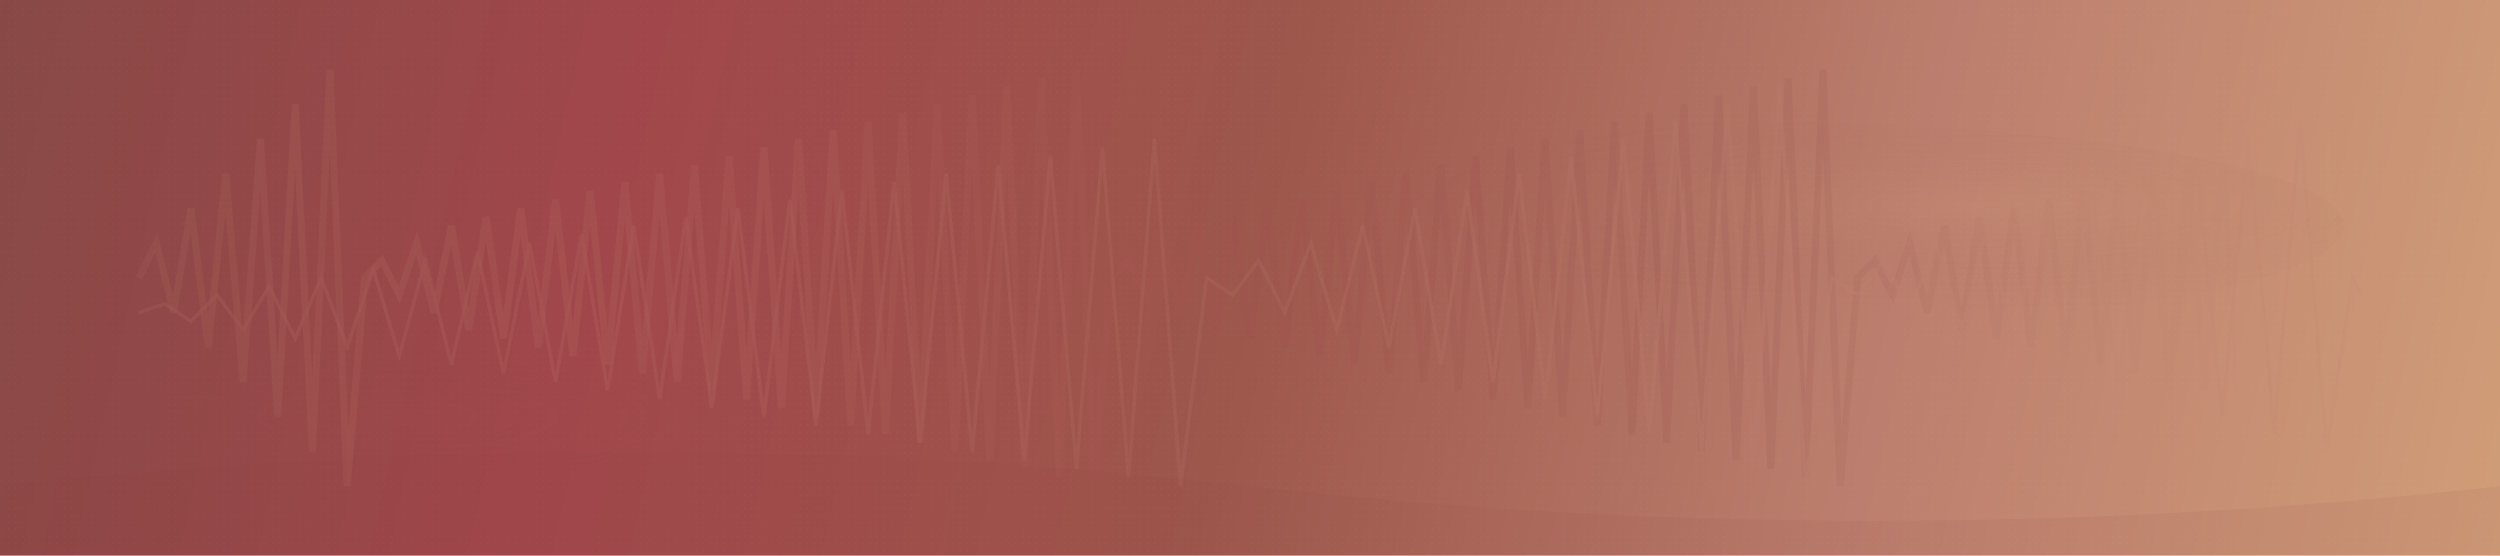
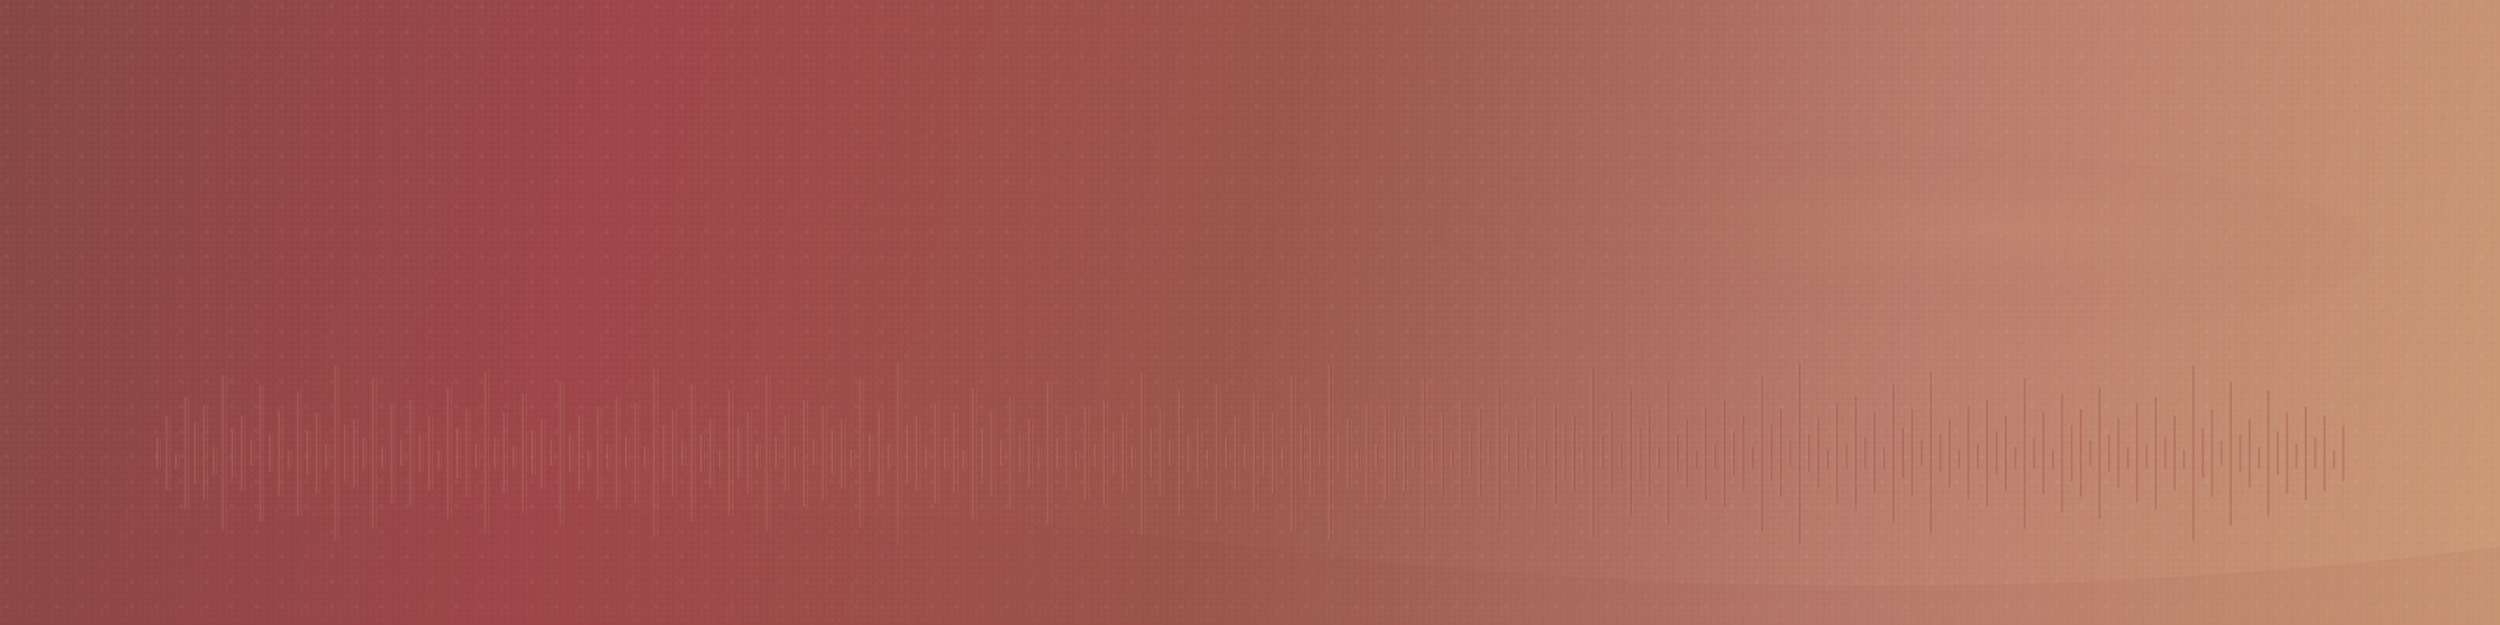
- <svg xmlns="http://www.w3.org/2000/svg" width="1440" height="320" viewBox="0 0 1440 320" fill="none">
+ <svg xmlns="http://www.w3.org/2000/svg" width="800" height="200" viewBox="0 0 800 200" fill="none">
  <defs>
-     <linearGradient id="bgGrad" x1="0" y1="0" x2="1440" y2="320" gradientUnits="userSpaceOnUse">
+     <linearGradient id="bgGrad" x1="0" y1="0" x2="800" y2="200" gradientUnits="userSpaceOnUse">
      <stop stop-color="#8b4a47" />
      <stop offset="0.25" stop-color="#a4484c" />
      <stop offset="0.5" stop-color="#a0594d" />
      <stop offset="0.75" stop-color="#c08170" />
      <stop offset="1" stop-color="#d4a07a" />
    </linearGradient>
-     <pattern id="texture" patternUnits="userSpaceOnUse" width="4" height="4">
-       <rect width="4" height="4" fill="#000" fill-opacity="0.02" />
-       <circle cx="1" cy="1" r="0.5" fill="#fff" fill-opacity="0.03" />
-       <circle cx="3" cy="3" r="0.3" fill="#000" fill-opacity="0.01" />
+     <pattern id="texture" patternUnits="userSpaceOnUse" width="8" height="8">
+       <rect width="8" height="8" fill="#000" fill-opacity="0.03" />
+       <circle cx="2" cy="2" r="0.8" fill="#fff" fill-opacity="0.04" />
+       <circle cx="6" cy="6" r="0.6" fill="#000" fill-opacity="0.02" />
+       <circle cx="1" cy="5" r="0.4" fill="#fff" fill-opacity="0.025" />
+       <circle cx="7" cy="1" r="0.3" fill="#000" fill-opacity="0.015" />
+       <rect x="0" y="3" width="1" height="1" fill="#fff" fill-opacity="0.02" />
+       <rect x="4" y="0" width="1" height="1" fill="#000" fill-opacity="0.01" />
+       <rect x="3" y="7" width="1" height="1" fill="#fff" fill-opacity="0.015" />
+     </pattern>
+     <pattern id="noise" patternUnits="userSpaceOnUse" width="2" height="2">
+       <rect width="2" height="2" fill="#000" fill-opacity="0.01" />
+       <rect x="0" y="0" width="1" height="1" fill="#fff" fill-opacity="0.02" />
+       <rect x="1" y="1" width="1" height="1" fill="#000" fill-opacity="0.008" />
    </pattern>
    <radialGradient id="rad1" cx="70%" cy="40%" r="50%" fx="70%" fy="40%">
      <stop offset="0%" stop-color="#d4a07a" stop-opacity="0.15" />
      <stop offset="100%" stop-color="#8b4a47" stop-opacity="0" />
    </radialGradient>
    <radialGradient id="rad2" cx="25%" cy="70%" r="40%" fx="25%" fy="70%">
      <stop offset="0%" stop-color="#a4484c" stop-opacity="0.12" />
      <stop offset="100%" stop-color="#8b4a47" stop-opacity="0" />
    </radialGradient>
    <linearGradient id="waveGrad" x1="0%" y1="0%" x2="100%" y2="0%">
-       <stop offset="0%" stop-color="#d4a07a" stop-opacity="0.3" />
-       <stop offset="25%" stop-color="#c08170" stop-opacity="0.5" />
-       <stop offset="50%" stop-color="#a4484c" stop-opacity="0.7" />
-       <stop offset="75%" stop-color="#8b4a47" stop-opacity="0.5" />
-       <stop offset="100%" stop-color="#d4a07a" stop-opacity="0.3" />
+       <stop offset="0%" stop-color="#d4a07a" stop-opacity="0.4" />
+       <stop offset="25%" stop-color="#c08170" stop-opacity="0.6" />
+       <stop offset="50%" stop-color="#a4484c" stop-opacity="0.8" />
+       <stop offset="75%" stop-color="#8b4a47" stop-opacity="0.6" />
+       <stop offset="100%" stop-color="#d4a07a" stop-opacity="0.4" />
    </linearGradient>
  </defs>
-   <rect width="1440" height="320" fill="url(#bgGrad)" />
-   <rect width="1440" height="320" fill="url(#texture)" />
-   <ellipse cx="1000" cy="130" rx="350" ry="60" fill="url(#rad1)" />
-   <ellipse cx="350" cy="220" rx="250" ry="50" fill="url(#rad2)" />
-   <g opacity="0.25">
-     <path d="M80,160 L90,140 L100,180 L110,120 L120,200 L130,100 L140,220 L150,80 L160,240 L170,60 L180,260 L190,40 L200,280 L210,160 L220,150 L230,170 L240,140 L250,180 L260,130 L270,190 L280,125 L290,195 L300,120 L310,200 L320,115 L330,205 L340,110 L350,210 L360,105 L370,215 L380,100 L390,220 L400,95 L410,225 L420,90 L430,230 L440,85 L450,235 L460,80 L470,240 L480,75 L490,245 L500,70 L510,250 L520,65 L530,255 L540,60 L550,260 L560,55 L570,265 L580,50 L590,270 L600,45 L610,275 L620,40 L630,280 L640,160 L650,150 L660,170 L670,140 L680,180 L690,130 L700,190 L710,125 L720,195 L730,120 L740,200 L750,115 L760,205 L770,110 L780,210 L790,105 L800,215 L810,100 L820,220 L830,95 L840,225 L850,90 L860,230 L870,85 L880,235 L890,80 L900,240 L910,75 L920,245 L930,70 L940,250 L950,65 L960,255 L970,60 L980,260 L990,55 L1000,265 L1010,50 L1020,270 L1030,45 L1040,275 L1050,40 L1060,280 L1070,160 L1080,150 L1090,170 L1100,140 L1110,180 L1120,130 L1130,190 L1140,125 L1150,195 L1160,120 L1170,200 L1180,115 L1190,205 L1200,110 L1210,210 L1220,105 L1230,215 L1240,100 L1250,220 L1260,95 L1270,225 L1280,90 L1290,230 L1300,85 L1310,235 L1320,80 L1330,240 L1340,75 L1350,245 L1360,160" stroke="url(#waveGrad)" stroke-width="4" fill="none" />
-     <path d="M80,180 L95,175 L110,185 L125,170 L140,190 L155,165 L170,195 L185,160 L200,200 L215,155 L230,205 L245,150 L260,210 L275,145 L290,215 L305,140 L320,220 L335,135 L350,225 L365,130 L380,230 L395,125 L410,235 L425,120 L440,240 L455,115 L470,245 L485,110 L500,250 L515,105 L530,255 L545,100 L560,260 L575,95 L590,265 L605,90 L620,270 L635,85 L650,275 L665,80 L680,280 L695,160 L710,170 L725,150 L740,180 L755,140 L770,190 L785,130 L800,200 L815,120 L830,210 L845,110 L860,220 L875,100 L890,230 L905,90 L920,240 L935,80 L950,250 L965,70 L980,260 L995,60 L1010,270 L1025,50 L1040,280 L1055,160 L1070,170 L1085,150 L1100,180 L1115,140 L1130,190 L1145,130 L1160,200 L1175,120 L1190,210 L1205,110 L1220,220 L1235,100 L1250,230 L1265,90 L1280,240 L1295,80 L1310,250 L1325,70 L1340,260 L1355,160 L1360,170" stroke="#c08170" stroke-width="2" fill="none" opacity="0.6" />
+   <rect width="800" height="200" fill="url(#bgGrad)" />
+   <rect width="800" height="200" fill="url(#texture)" />
+   <rect width="800" height="200" fill="url(#noise)" />
+   <ellipse cx="560" cy="80" rx="200" ry="35" fill="url(#rad1)" />
+   <ellipse cx="200" cy="130" rx="140" ry="30" fill="url(#rad2)" />
+   <g opacity="0.45" transform="translate(50, 25)">
+     <g fill="url(#waveGrad)">
+       <rect x="0" y="115" width="1.5" height="10" />
+       <rect x="3" y="108" width="1.5" height="24" />
+       <rect x="6" y="120" width="1.5" height="5" />
+       <rect x="9" y="102" width="1.5" height="36" />
+       <rect x="12" y="110" width="1.5" height="20" />
+       <rect x="15" y="105" width="1.5" height="30" />
+       <rect x="18" y="118" width="1.5" height="9" />
+       <rect x="21" y="95" width="1.5" height="50" />
+       <rect x="24" y="112" width="1.5" height="16" />
+       <rect x="27" y="108" width="1.5" height="24" />
+       <rect x="30" y="116" width="1.5" height="8" />
+       <rect x="33" y="98" width="1.5" height="44" />
+       <rect x="36" y="114" width="1.5" height="12" />
+       <rect x="39" y="106" width="1.5" height="28" />
+       <rect x="42" y="119" width="1.5" height="6" />
+       <rect x="45" y="100" width="1.5" height="40" />
+       <rect x="48" y="113" width="1.5" height="14" />
+       <rect x="51" y="107" width="1.5" height="26" />
+       <rect x="54" y="117" width="1.5" height="8" />
+       <rect x="57" y="92" width="1.5" height="56" />
+       <rect x="60" y="111" width="1.5" height="18" />
+       <rect x="63" y="109" width="1.5" height="22" />
+       <rect x="66" y="115" width="1.5" height="10" />
+       <rect x="69" y="96" width="1.5" height="48" />
+       <rect x="72" y="118" width="1.5" height="7" />
+       <rect x="75" y="104" width="1.5" height="32" />
+       <rect x="78" y="116" width="1.5" height="8" />
+       <rect x="81" y="103" width="1.5" height="34" />
+       <rect x="84" y="114" width="1.5" height="12" />
+       <rect x="87" y="108" width="1.5" height="24" />
+       <rect x="90" y="119" width="1.5" height="6" />
+       <rect x="93" y="99" width="1.5" height="42" />
+       <rect x="96" y="112" width="1.5" height="16" />
+       <rect x="99" y="106" width="1.5" height="28" />
+       <rect x="102" y="117" width="1.5" height="8" />
+       <rect x="105" y="94" width="1.5" height="52" />
+       <rect x="108" y="115" width="1.5" height="10" />
+       <rect x="111" y="107" width="1.5" height="26" />
+       <rect x="114" y="118" width="1.5" height="7" />
+       <rect x="117" y="101" width="1.5" height="38" />
+       <rect x="120" y="113" width="1.5" height="14" />
+       <rect x="123" y="109" width="1.5" height="22" />
+       <rect x="126" y="116" width="1.5" height="8" />
+       <rect x="129" y="97" width="1.5" height="46" />
+       <rect x="132" y="114" width="1.5" height="12" />
+       <rect x="135" y="108" width="1.5" height="24" />
+       <rect x="138" y="119" width="1.5" height="6" />
+       <rect x="141" y="105" width="1.5" height="30" />
+       <rect x="144" y="117" width="1.5" height="8" />
+       <rect x="147" y="102" width="1.5" height="36" />
+       <rect x="150" y="115" width="1.5" height="10" />
+       <rect x="153" y="104" width="1.5" height="32" />
+       <rect x="156" y="118" width="1.5" height="7" />
+       <rect x="159" y="93" width="1.5" height="54" />
+       <rect x="162" y="111" width="1.5" height="18" />
+       <rect x="165" y="106" width="1.5" height="28" />
+       <rect x="168" y="116" width="1.5" height="8" />
+       <rect x="171" y="98" width="1.5" height="44" />
+       <rect x="174" y="114" width="1.5" height="12" />
+       <rect x="177" y="109" width="1.5" height="22" />
+       <rect x="180" y="119" width="1.5" height="6" />
+       <rect x="183" y="100" width="1.5" height="40" />
+       <rect x="186" y="112" width="1.5" height="16" />
+       <rect x="189" y="107" width="1.5" height="26" />
+       <rect x="192" y="117" width="1.5" height="8" />
+       <rect x="195" y="95" width="1.5" height="50" />
+       <rect x="198" y="115" width="1.5" height="10" />
+       <rect x="201" y="108" width="1.5" height="24" />
+       <rect x="204" y="118" width="1.5" height="7" />
+       <rect x="207" y="103" width="1.5" height="34" />
+       <rect x="210" y="116" width="1.5" height="8" />
+       <rect x="213" y="105" width="1.5" height="30" />
+       <rect x="216" y="113" width="1.5" height="14" />
+       <rect x="219" y="109" width="1.5" height="22" />
+       <rect x="222" y="119" width="1.5" height="6" />
+       <rect x="225" y="96" width="1.5" height="48" />
+       <rect x="228" y="114" width="1.5" height="12" />
+       <rect x="231" y="106" width="1.5" height="28" />
+       <rect x="234" y="117" width="1.5" height="8" />
+       <rect x="237" y="91" width="1.5" height="58" />
+       <rect x="240" y="111" width="1.5" height="18" />
+       <rect x="243" y="108" width="1.5" height="24" />
+       <rect x="246" y="118" width="1.5" height="7" />
+       <rect x="249" y="104" width="1.5" height="32" />
+       <rect x="252" y="115" width="1.5" height="10" />
+       <rect x="255" y="107" width="1.5" height="26" />
+       <rect x="258" y="119" width="1.5" height="6" />
+       <rect x="261" y="99" width="1.5" height="42" />
+       <rect x="264" y="112" width="1.5" height="16" />
+       <rect x="267" y="106" width="1.5" height="28" />
+       <rect x="270" y="116" width="1.5" height="8" />
+       <rect x="273" y="102" width="1.5" height="36" />
+       <rect x="276" y="114" width="1.5" height="12" />
+       <rect x="279" y="109" width="1.5" height="22" />
+       <rect x="282" y="118" width="1.5" height="7" />
+       <rect x="285" y="97" width="1.5" height="46" />
+       <rect x="288" y="115" width="1.5" height="10" />
+       <rect x="291" y="108" width="1.5" height="24" />
+       <rect x="294" y="119" width="1.5" height="6" />
+       <rect x="297" y="105" width="1.5" height="30" />
+       <rect x="300" y="117" width="1.5" height="8" />
+       <rect x="303" y="103" width="1.5" height="34" />
+       <rect x="306" y="113" width="1.5" height="14" />
+       <rect x="309" y="107" width="1.5" height="26" />
+       <rect x="312" y="118" width="1.5" height="7" />
+       <rect x="315" y="94" width="1.5" height="52" />
+       <rect x="318" y="112" width="1.5" height="16" />
+       <rect x="321" y="106" width="1.5" height="28" />
+       <rect x="324" y="116" width="1.5" height="8" />
+       <rect x="327" y="100" width="1.5" height="40" />
+       <rect x="330" y="114" width="1.5" height="12" />
+       <rect x="333" y="109" width="1.5" height="22" />
+       <rect x="336" y="119" width="1.5" height="6" />
+       <rect x="339" y="98" width="1.5" height="44" />
+       <rect x="342" y="115" width="1.5" height="10" />
+       <rect x="345" y="108" width="1.5" height="24" />
+       <rect x="348" y="117" width="1.5" height="8" />
+       <rect x="351" y="101" width="1.5" height="38" />
+       <rect x="354" y="113" width="1.5" height="14" />
+       <rect x="357" y="107" width="1.5" height="26" />
+       <rect x="360" y="118" width="1.5" height="7" />
+       <rect x="363" y="95" width="1.5" height="50" />
+       <rect x="366" y="111" width="1.5" height="18" />
+       <rect x="369" y="106" width="1.5" height="28" />
+       <rect x="372" y="116" width="1.5" height="8" />
+       <rect x="375" y="92" width="1.5" height="56" />
+       <rect x="378" y="114" width="1.5" height="12" />
+       <rect x="381" y="109" width="1.5" height="22" />
+       <rect x="384" y="119" width="1.5" height="6" />
+       <rect x="387" y="104" width="1.5" height="32" />
+       <rect x="390" y="117" width="1.5" height="8" />
+       <rect x="393" y="105" width="1.5" height="30" />
+       <rect x="396" y="112" width="1.5" height="16" />
+       <rect x="399" y="108" width="1.5" height="24" />
+       <rect x="402" y="118" width="1.5" height="7" />
+       <rect x="405" y="96" width="1.5" height="48" />
+       <rect x="408" y="115" width="1.5" height="10" />
+       <rect x="411" y="107" width="1.5" height="26" />
+       <rect x="414" y="119" width="1.5" height="6" />
+       <rect x="417" y="103" width="1.5" height="34" />
+       <rect x="420" y="113" width="1.5" height="14" />
+       <rect x="423" y="106" width="1.5" height="28" />
+       <rect x="426" y="116" width="1.5" height="8" />
+       <rect x="429" y="99" width="1.5" height="42" />
+       <rect x="432" y="114" width="1.5" height="12" />
+       <rect x="435" y="109" width="1.5" height="22" />
+       <rect x="438" y="118" width="1.5" height="7" />
+       <rect x="441" y="102" width="1.5" height="36" />
+       <rect x="444" y="116" width="1.5" height="8" />
+       <rect x="447" y="104" width="1.5" height="32" />
+       <rect x="450" y="111" width="1.5" height="18" />
+       <rect x="453" y="108" width="1.5" height="24" />
+       <rect x="456" y="119" width="1.5" height="6" />
+       <rect x="459" y="93" width="1.5" height="54" />
+       <rect x="462" y="115" width="1.5" height="10" />
+       <rect x="465" y="107" width="1.5" height="26" />
+       <rect x="468" y="117" width="1.5" height="8" />
+       <rect x="471" y="100" width="1.5" height="40" />
+       <rect x="474" y="112" width="1.5" height="16" />
+       <rect x="477" y="106" width="1.5" height="28" />
+       <rect x="480" y="118" width="1.5" height="7" />
+       <rect x="483" y="97" width="1.5" height="46" />
+       <rect x="486" y="114" width="1.5" height="12" />
+       <rect x="489" y="109" width="1.5" height="22" />
+       <rect x="492" y="119" width="1.5" height="6" />
+       <rect x="495" y="105" width="1.5" height="30" />
+       <rect x="498" y="117" width="1.5" height="8" />
+       <rect x="501" y="103" width="1.5" height="34" />
+       <rect x="504" y="113" width="1.5" height="14" />
+       <rect x="507" y="108" width="1.5" height="24" />
+       <rect x="510" y="118" width="1.5" height="7" />
+       <rect x="513" y="95" width="1.5" height="50" />
+       <rect x="516" y="111" width="1.5" height="18" />
+       <rect x="519" y="106" width="1.5" height="28" />
+       <rect x="522" y="116" width="1.5" height="8" />
+       <rect x="525" y="91" width="1.5" height="58" />
+       <rect x="528" y="114" width="1.5" height="12" />
+       <rect x="531" y="109" width="1.5" height="22" />
+       <rect x="534" y="119" width="1.5" height="6" />
+       <rect x="537" y="104" width="1.5" height="32" />
+       <rect x="540" y="117" width="1.5" height="8" />
+       <rect x="543" y="102" width="1.5" height="36" />
+       <rect x="546" y="115" width="1.5" height="10" />
+       <rect x="549" y="107" width="1.5" height="26" />
+       <rect x="552" y="118" width="1.5" height="7" />
+       <rect x="555" y="98" width="1.5" height="44" />
+       <rect x="558" y="112" width="1.5" height="16" />
+       <rect x="561" y="106" width="1.5" height="28" />
+       <rect x="564" y="116" width="1.5" height="8" />
+       <rect x="567" y="94" width="1.5" height="52" />
+       <rect x="570" y="114" width="1.5" height="12" />
+       <rect x="573" y="109" width="1.5" height="22" />
+       <rect x="576" y="119" width="1.5" height="6" />
+       <rect x="579" y="105" width="1.5" height="30" />
+       <rect x="582" y="117" width="1.5" height="8" />
+       <rect x="585" y="103" width="1.5" height="34" />
+       <rect x="588" y="113" width="1.5" height="14" />
+       <rect x="591" y="108" width="1.5" height="24" />
+       <rect x="594" y="118" width="1.5" height="7" />
+       <rect x="597" y="96" width="1.5" height="48" />
+       <rect x="600" y="115" width="1.5" height="10" />
+       <rect x="603" y="107" width="1.5" height="26" />
+       <rect x="606" y="119" width="1.5" height="6" />
+       <rect x="609" y="101" width="1.5" height="38" />
+       <rect x="612" y="111" width="1.5" height="18" />
+       <rect x="615" y="106" width="1.5" height="28" />
+       <rect x="618" y="116" width="1.5" height="8" />
+       <rect x="621" y="99" width="1.5" height="42" />
+       <rect x="624" y="114" width="1.5" height="12" />
+       <rect x="627" y="109" width="1.5" height="22" />
+       <rect x="630" y="118" width="1.5" height="7" />
+       <rect x="633" y="104" width="1.5" height="32" />
+       <rect x="636" y="117" width="1.5" height="8" />
+       <rect x="639" y="102" width="1.5" height="36" />
+       <rect x="642" y="115" width="1.5" height="10" />
+       <rect x="645" y="108" width="1.5" height="24" />
+       <rect x="648" y="119" width="1.5" height="6" />
+       <rect x="651" y="92" width="1.5" height="56" />
+       <rect x="654" y="112" width="1.5" height="16" />
+       <rect x="657" y="106" width="1.5" height="28" />
+       <rect x="660" y="116" width="1.5" height="8" />
+       <rect x="663" y="97" width="1.5" height="46" />
+       <rect x="666" y="114" width="1.5" height="12" />
+       <rect x="669" y="109" width="1.5" height="22" />
+       <rect x="672" y="118" width="1.5" height="7" />
+       <rect x="675" y="100" width="1.5" height="40" />
+       <rect x="678" y="113" width="1.5" height="14" />
+       <rect x="681" y="107" width="1.5" height="26" />
+       <rect x="684" y="117" width="1.5" height="8" />
+       <rect x="687" y="105" width="1.5" height="30" />
+       <rect x="690" y="115" width="1.5" height="10" />
+       <rect x="693" y="108" width="1.5" height="24" />
+       <rect x="696" y="119" width="1.5" height="6" />
+       <rect x="699" y="111" width="1.5" height="18" />
+     </g>
  </g>
-   <path d="M0,280 Q360,240 720,280 T1440,280 V320 H0 Z" fill="#8b4a47" fill-opacity="0.08" />
+   <path d="M0,175 Q200,150 400,175 T800,175 V200 H0 Z" fill="#8b4a47" fill-opacity="0.08" />
</svg>
